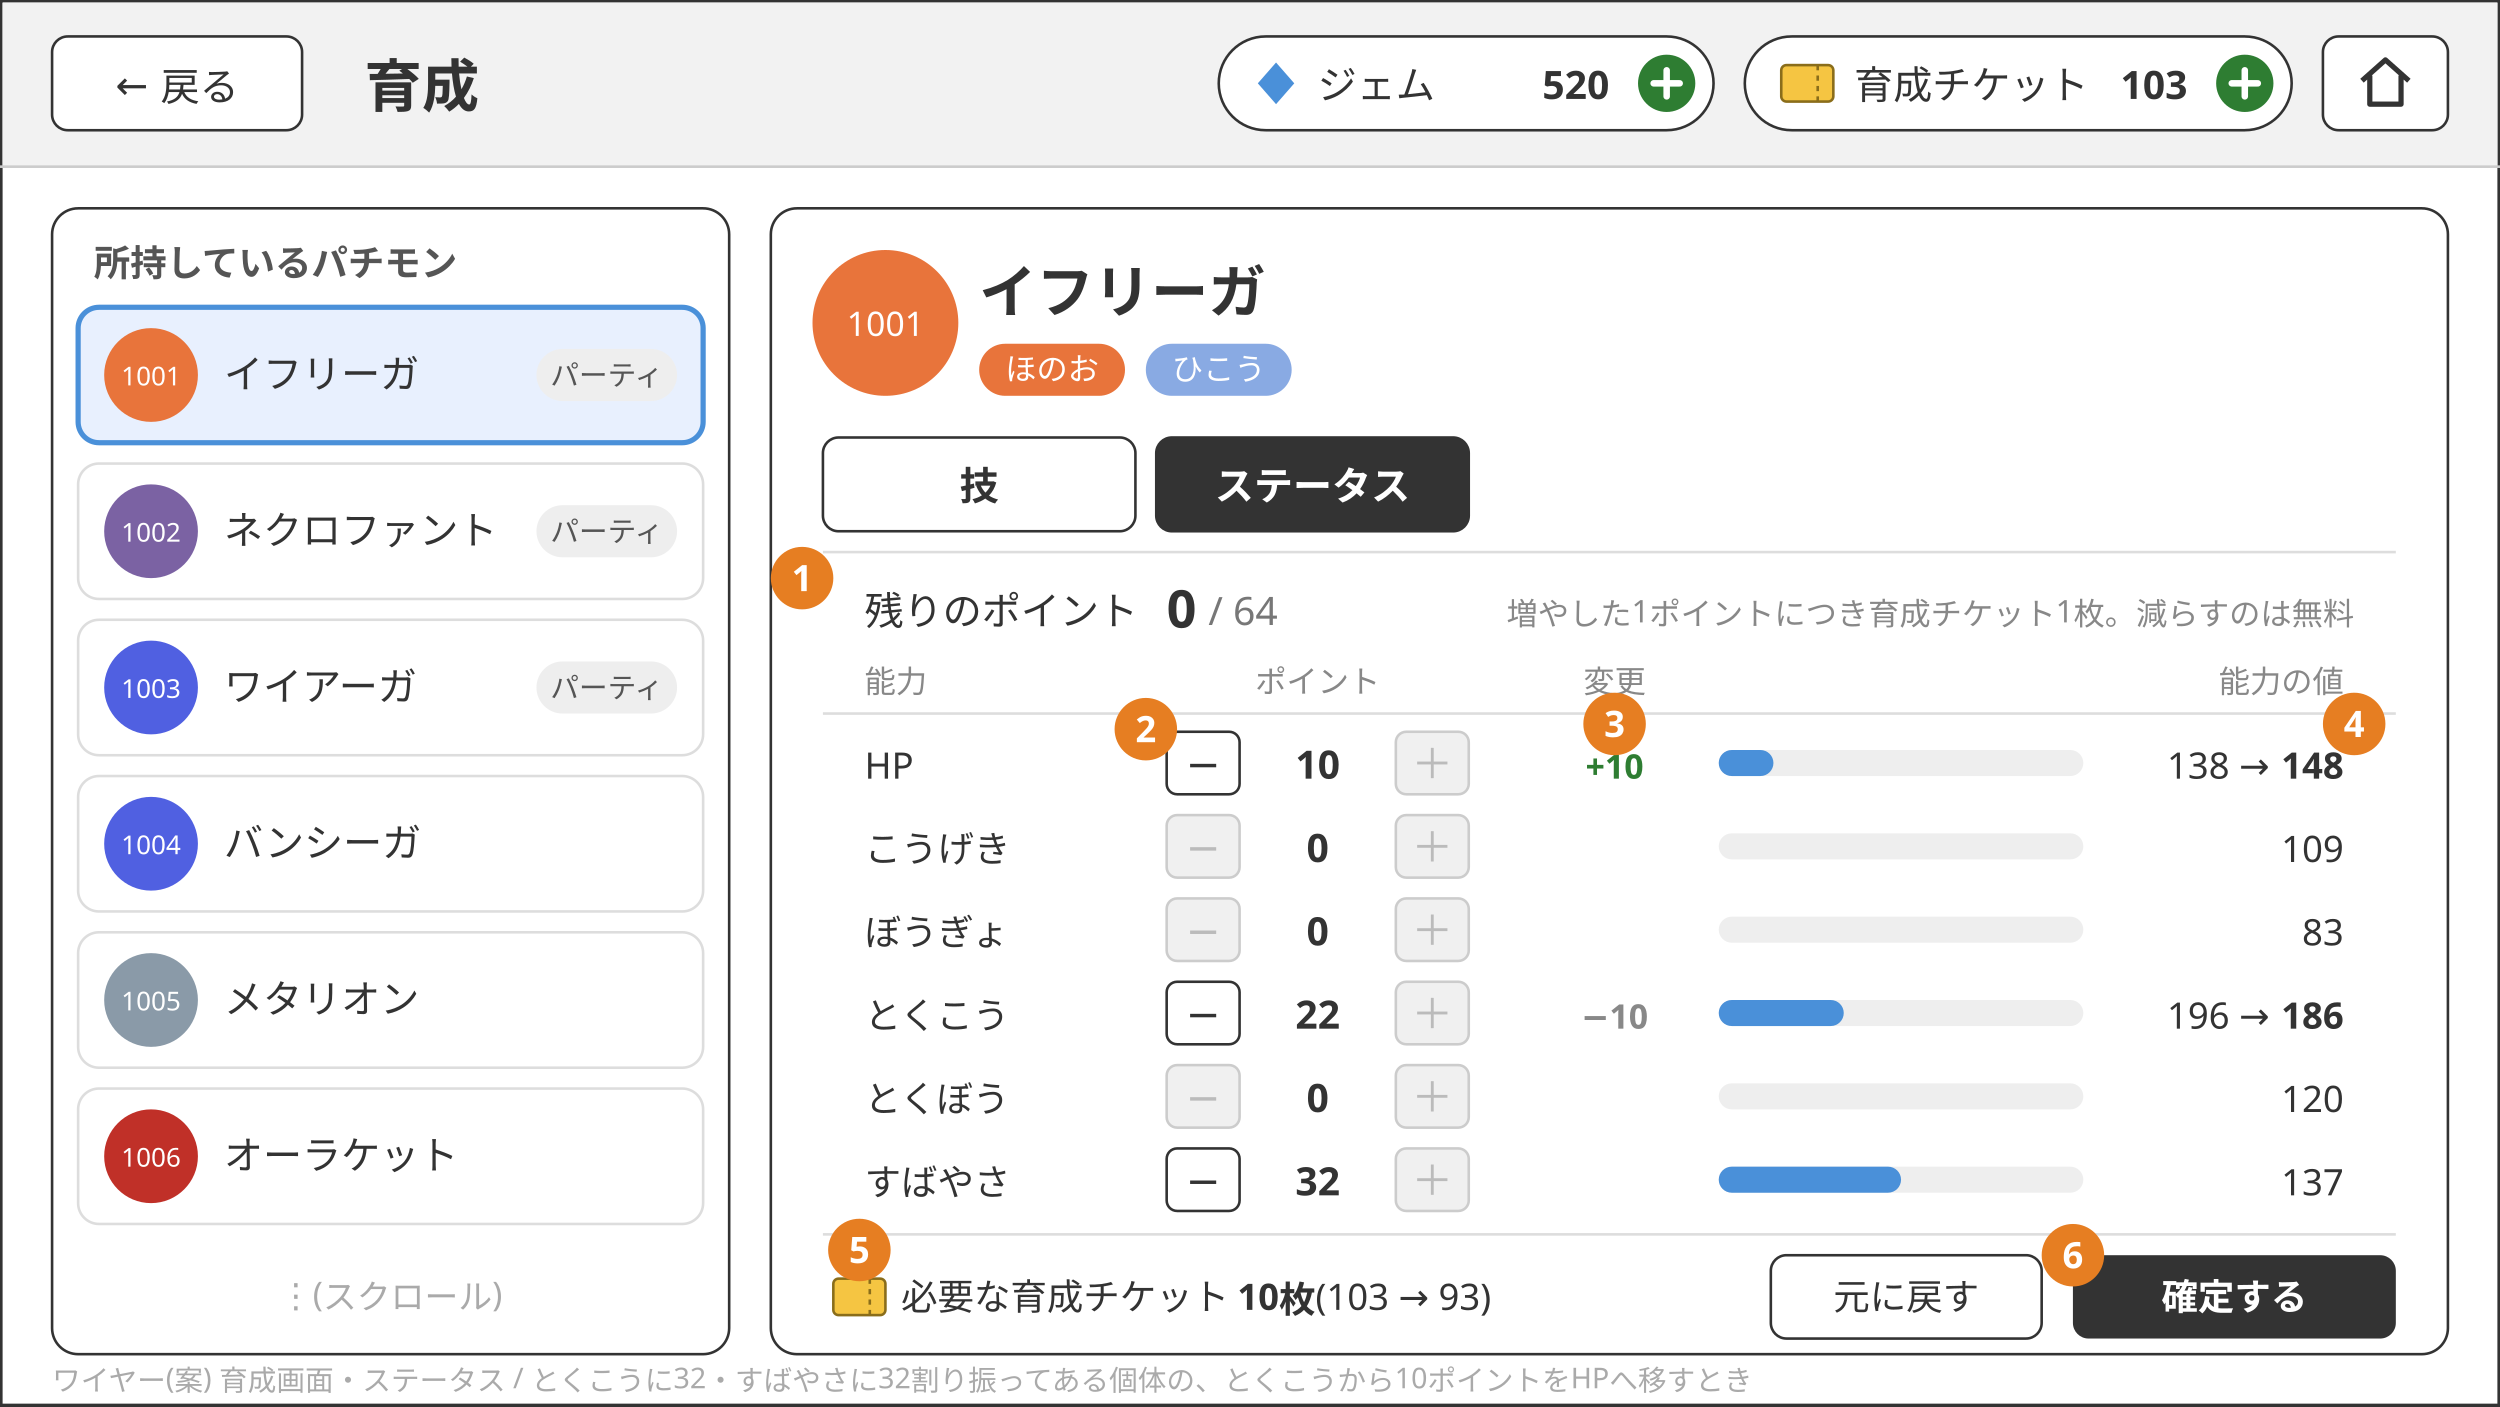
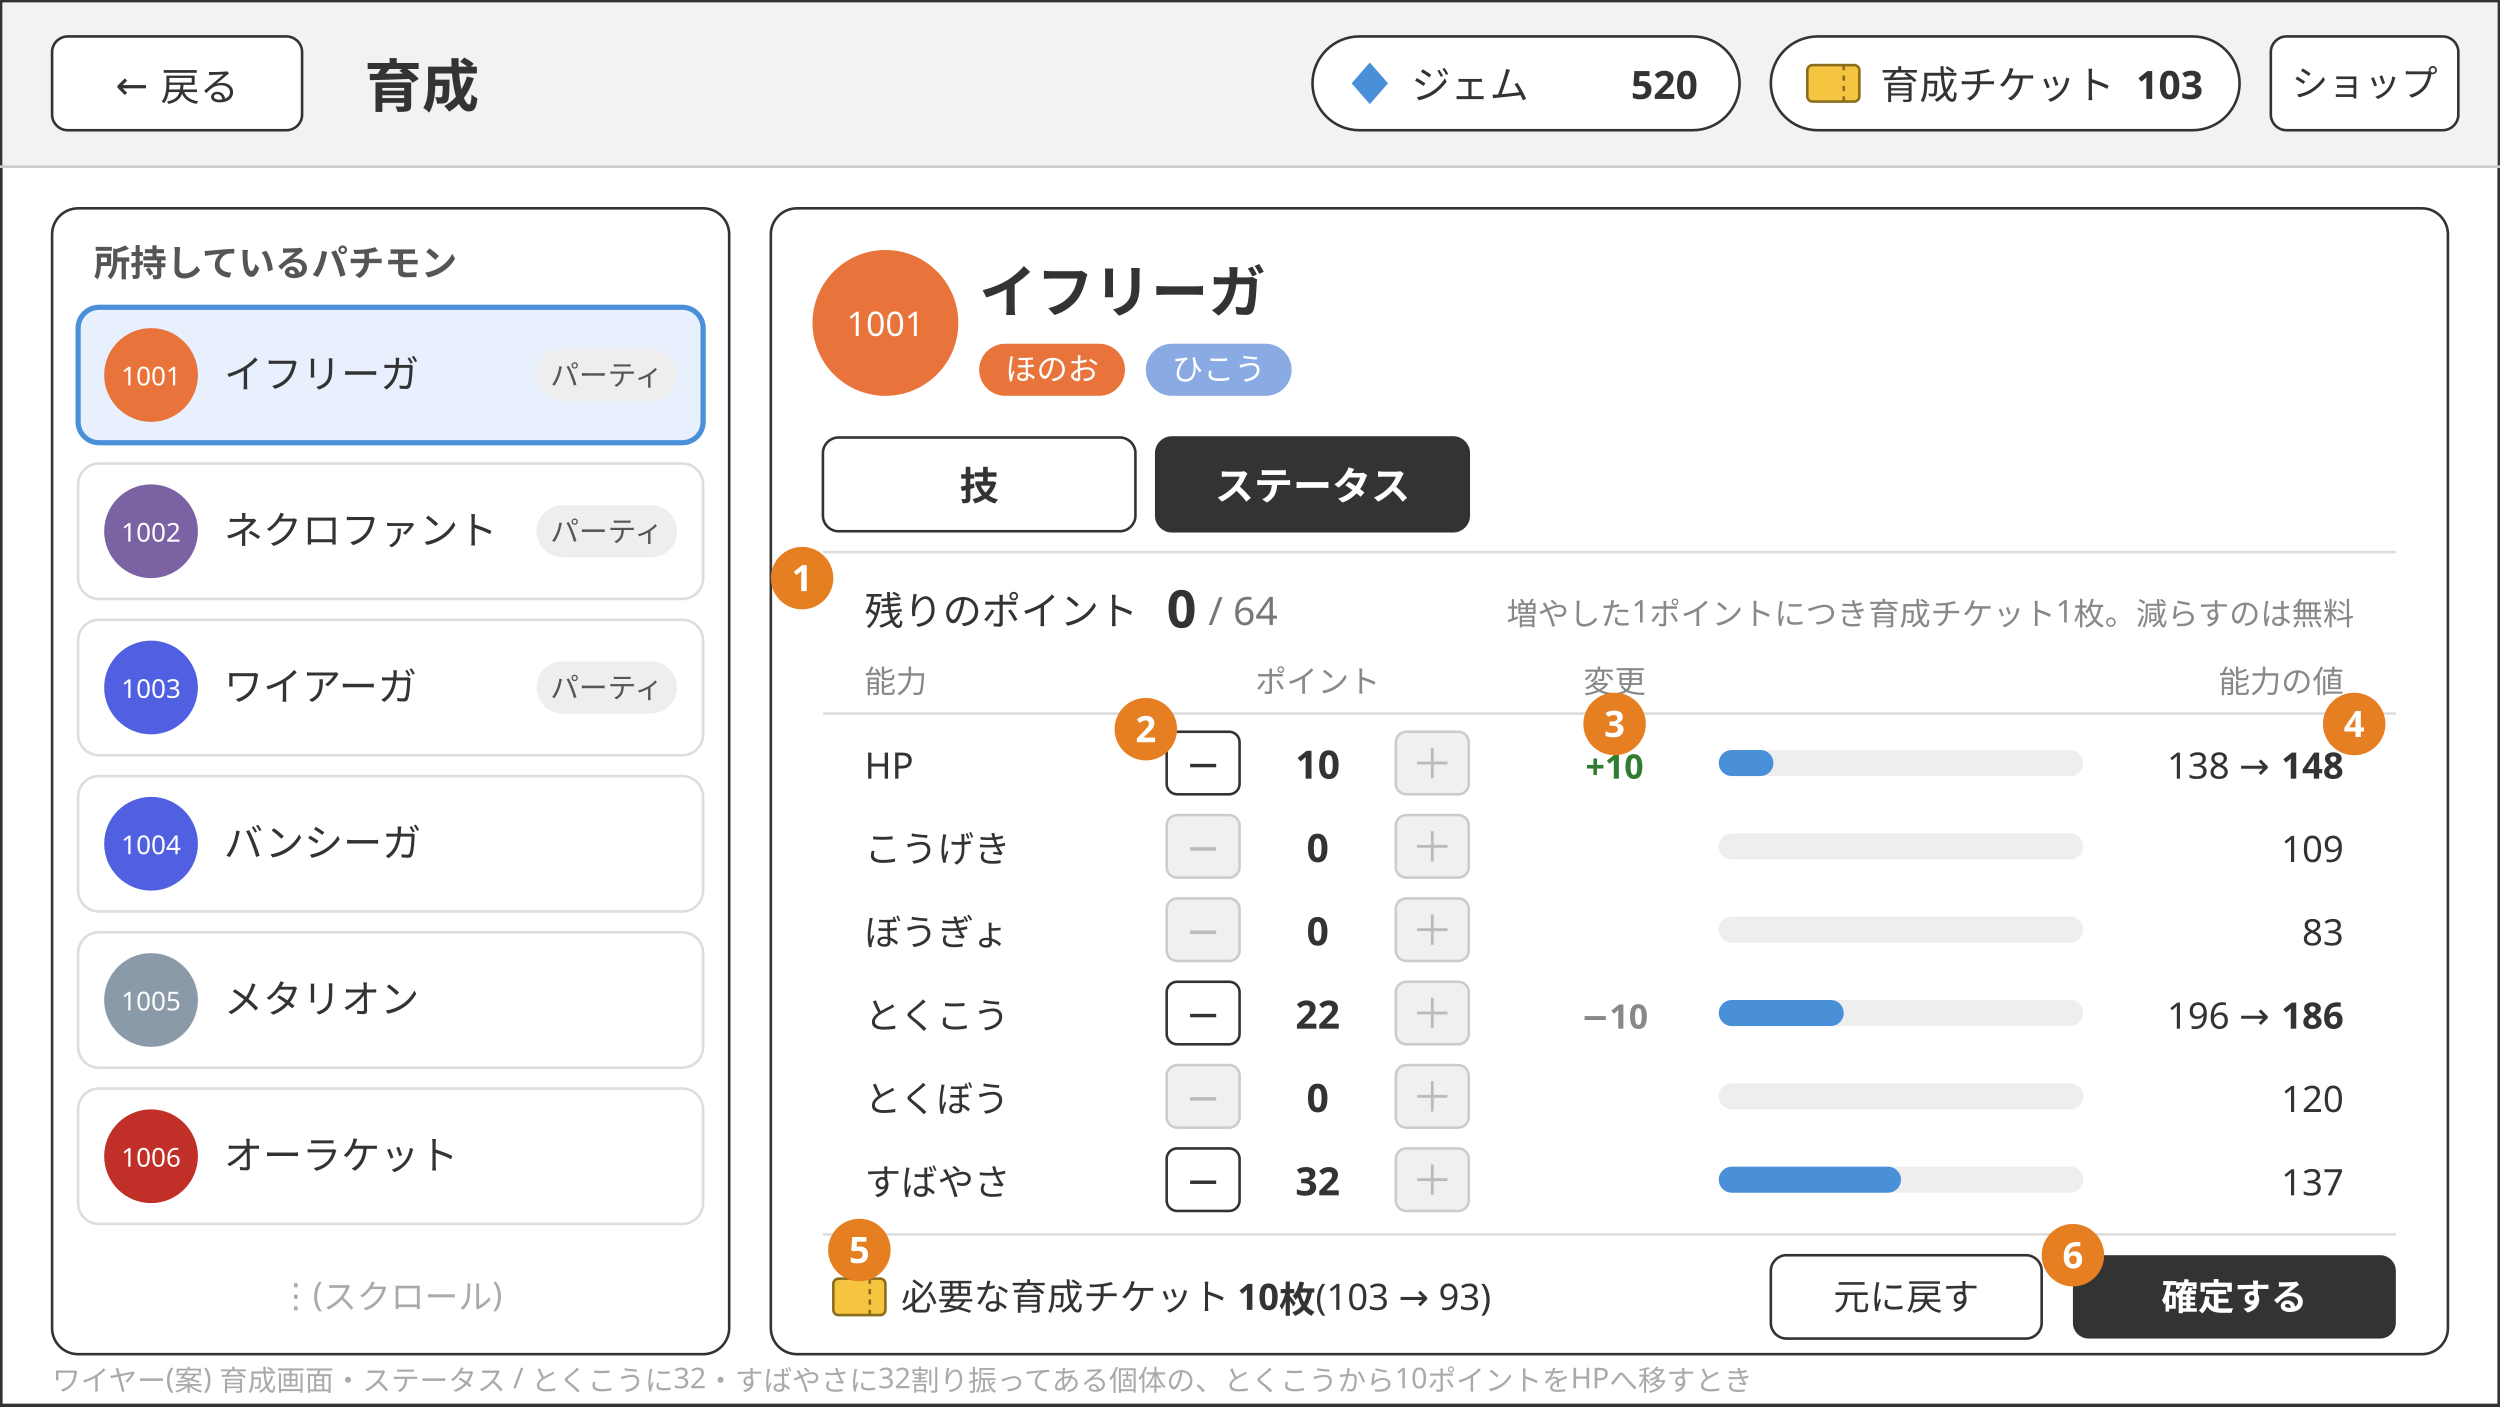
<svg xmlns="http://www.w3.org/2000/svg" xmlns:xlink="http://www.w3.org/1999/xlink" viewBox="0 0 960 540" width="960" height="540" font-family="'Noto Sans JP','Hiragino Sans','Yu Gothic UI',Meiryo,sans-serif">
  <defs>
    <g id="gem">
      <polygon points="0,-8 7,0 0,8 -7,0" fill="#4a90d9" />
    </g>
    <g id="ticket">
      <rect x="-10" y="-7" width="20" height="14" rx="2" fill="#f5c542" stroke="#8a6d1a" stroke-width="1" />
      <line x1="4" y1="-7" x2="4" y2="7" stroke="#8a6d1a" stroke-width="1" stroke-dasharray="2,2" />
-     </g>
-     <g id="plus">
-       <circle r="11" fill="#2e7d32" />
-       <path d="M-5,0 H5 M0,-5 V5" stroke="#fff" stroke-width="2.5" stroke-linecap="round" />
-     </g>
-     <g id="home">
-       <path d="M-9,-1 L0,-9 L9,-1 M-6,-3 V8 H6 V-3" fill="none" stroke="#333" stroke-width="2" stroke-linejoin="round" />
    </g>
    <g id="marker-base">
      <circle r="12" fill="#e67e22" />
    </g>
  </defs>
  <rect x="0" y="0" width="960" height="540" fill="#ffffff" stroke="#333" stroke-width="2" />
  <rect x="1" y="1" width="958" height="63" fill="#f2f2f2" />
  <line x1="0" y1="64" x2="960" y2="64" stroke="#ccc" />
  <rect x="20" y="14" width="96" height="36" rx="6" fill="#fff" stroke="#333" />
  <text x="68" y="38" font-size="15" text-anchor="middle" fill="#333">← 戻る</text>
  <text x="140" y="41" font-size="22" font-weight="bold" fill="#333">育成</text>
-   <rect x="468" y="14" width="190" height="36" rx="18" fill="#fff" stroke="#333" />
-   <use xlink:href="#gem" x="490" y="32" />
-   <text x="506" y="38" font-size="15" fill="#333">ジェム</text>
-   <text x="618" y="38" font-size="15" font-weight="bold" text-anchor="end" fill="#333">520</text>
-   <use xlink:href="#plus" x="640" y="32" />
-   <rect x="670" y="14" width="210" height="36" rx="18" fill="#fff" stroke="#333" />
-   <use xlink:href="#ticket" x="694" y="32" />
-   <text x="712" y="38" font-size="15" fill="#333">育成チケット</text>
-   <text x="840" y="38" font-size="15" font-weight="bold" text-anchor="end" fill="#333">103</text>
-   <use xlink:href="#plus" x="862" y="32" />
-   <rect x="892" y="14" width="48" height="36" rx="6" fill="#fff" stroke="#333" />
-   <use xlink:href="#home" x="916" y="32" />
+   <rect x="504" y="14" width="164" height="36" rx="18" fill="#fff" stroke="#333" />
+   <use xlink:href="#gem" x="526" y="32" />
+   <text x="542" y="38" font-size="15" fill="#333">ジェム</text>
+   <text x="652" y="38" font-size="15" font-weight="bold" text-anchor="end" fill="#333">520</text>
+   <rect x="680" y="14" width="180" height="36" rx="18" fill="#fff" stroke="#333" />
+   <use xlink:href="#ticket" x="704" y="32" />
+   <text x="722" y="38" font-size="15" fill="#333">育成チケット</text>
+   <text x="846" y="38" font-size="15" font-weight="bold" text-anchor="end" fill="#333">103</text>
+   <rect x="872" y="14" width="72" height="36" rx="6" fill="#fff" stroke="#333" />
+   <text x="908" y="37" font-size="14" text-anchor="middle" fill="#333">ショップ</text>
  <rect x="20" y="80" width="260" height="440" rx="10" fill="#fff" stroke="#333" />
  <text x="36" y="106" font-size="14" font-weight="bold" fill="#555">所持しているパチモン</text>
  <rect x="30" y="118" width="240" height="52" rx="8" fill="#e8f0fe" stroke="#4a90d9" stroke-width="2" />
  <circle cx="58" cy="144" r="18" fill="#e8743b" />
  <text x="58" y="148" font-size="10" text-anchor="middle" fill="#fff">1001</text>
  <text x="86" y="149" font-size="15" fill="#333">イフリーガ</text>
  <rect x="206" y="134" width="54" height="20" rx="10" fill="#eee" />
  <text x="233" y="148" font-size="11" text-anchor="middle" fill="#555">パーティ</text>
  <rect x="30" y="178" width="240" height="52" rx="8" fill="#fff" stroke="#ddd" stroke-width="1" />
  <circle cx="58" cy="204" r="18" fill="#7b62a3" />
  <text x="58" y="208" font-size="10" text-anchor="middle" fill="#fff">1002</text>
  <text x="86" y="209" font-size="15" fill="#333">ネクロファント</text>
  <rect x="206" y="194" width="54" height="20" rx="10" fill="#eee" />
  <text x="233" y="208" font-size="11" text-anchor="middle" fill="#555">パーティ</text>
  <rect x="30" y="238" width="240" height="52" rx="8" fill="#fff" stroke="#ddd" stroke-width="1" />
  <circle cx="58" cy="264" r="18" fill="#5060e1" />
  <text x="58" y="268" font-size="10" text-anchor="middle" fill="#fff">1003</text>
  <text x="86" y="269" font-size="15" fill="#333">ワイアーガ</text>
  <rect x="206" y="254" width="54" height="20" rx="10" fill="#eee" />
  <text x="233" y="268" font-size="11" text-anchor="middle" fill="#555">パーティ</text>
  <rect x="30" y="298" width="240" height="52" rx="8" fill="#fff" stroke="#ddd" stroke-width="1" />
  <circle cx="58" cy="324" r="18" fill="#5060e1" />
  <text x="58" y="328" font-size="10" text-anchor="middle" fill="#fff">1004</text>
  <text x="86" y="329" font-size="15" fill="#333">バンシーガ</text>
  <rect x="30" y="358" width="240" height="52" rx="8" fill="#fff" stroke="#ddd" stroke-width="1" />
  <circle cx="58" cy="384" r="18" fill="#8a9aa8" />
  <text x="58" y="388" font-size="10" text-anchor="middle" fill="#fff">1005</text>
  <text x="86" y="389" font-size="15" fill="#333">メタリオン</text>
  <rect x="30" y="418" width="240" height="52" rx="8" fill="#fff" stroke="#ddd" stroke-width="1" />
  <circle cx="58" cy="444" r="18" fill="#c03028" />
  <text x="58" y="448" font-size="10" text-anchor="middle" fill="#fff">1006</text>
  <text x="86" y="449" font-size="15" fill="#333">オーラケット</text>
  <text x="150" y="502" font-size="13" text-anchor="middle" fill="#aaa">⋮(スクロール)</text>
  <rect x="296" y="80" width="644" height="440" rx="10" fill="#fff" stroke="#333" />
  <circle cx="340" cy="124" r="28" fill="#e8743b" />
  <text x="340" y="129" font-size="13" text-anchor="middle" fill="#fff">1001</text>
  <text x="376" y="120" font-size="22" font-weight="bold" fill="#333">イフリーガ</text>
  <rect x="376" y="132" width="56" height="20" rx="10" fill="#e8743b" />
  <text x="404" y="146" font-size="12" text-anchor="middle" fill="#fff">ほのお</text>
  <rect x="440" y="132" width="56" height="20" rx="10" fill="#89aae3" />
  <text x="468" y="146" font-size="12" text-anchor="middle" fill="#fff">ひこう</text>
  <rect x="316" y="168" width="120" height="36" rx="6" fill="#fff" stroke="#333" />
  <text x="376" y="192" font-size="15" font-weight="bold" text-anchor="middle" fill="#333">技</text>
  <rect x="444" y="168" width="120" height="36" rx="6" fill="#333" stroke="#333" />
  <text x="504" y="192" font-size="15" font-weight="bold" text-anchor="middle" fill="#fff">ステータス</text>
  <line x1="316" y1="212" x2="920" y2="212" stroke="#ddd" />
  <text x="332" y="240" font-size="15" fill="#333">残りのポイント</text>
  <text x="448" y="241" font-size="20" font-weight="bold" fill="#333">0</text>
  <text x="464" y="240" font-size="15" fill="#777">/ 64</text>
  <text x="904" y="240" font-size="12" text-anchor="end" fill="#888">増やした1ポイントにつき育成チケット1枚。減らすのは無料</text>
  <g font-size="12" fill="#888">
    <text x="332" y="266">能力</text>
    <text x="506" y="266" text-anchor="middle">ポイント</text>
    <text x="620" y="266" text-anchor="middle">変更</text>
    <text x="900" y="266" text-anchor="end">能力の値</text>
  </g>
  <line x1="316" y1="274" x2="920" y2="274" stroke="#ddd" />
  <text x="332" y="299" font-size="14" fill="#333">HP</text>
  <rect x="448" y="281" width="28" height="24" rx="4" fill="#fff" stroke="#333" />
  <text x="462" y="299" font-size="16" text-anchor="middle" fill="#333">−</text>
  <text x="506" y="299" font-size="15" font-weight="bold" text-anchor="middle" fill="#333">10</text>
  <rect x="536" y="281" width="28" height="24" rx="4" fill="#f0f0f0" stroke="#ccc" />
  <text x="550" y="299" font-size="16" text-anchor="middle" fill="#bbb">＋</text>
  <text x="620" y="299" font-size="13" font-weight="bold" text-anchor="middle" fill="#2e7d32">+10</text>
  <rect x="660" y="288" width="140" height="10" rx="5" fill="#eee" />
  <rect x="660" y="288" width="21" height="10" rx="5" fill="#4a90d9" />
  <text x="900" y="299" font-size="14" text-anchor="end" fill="#333">138 → <tspan font-weight="bold">148</tspan>
  </text>
  <text x="332" y="331" font-size="14" fill="#333">こうげき</text>
  <rect x="448" y="313" width="28" height="24" rx="4" fill="#f0f0f0" stroke="#ccc" />
  <text x="462" y="331" font-size="16" text-anchor="middle" fill="#bbb">−</text>
  <text x="506" y="331" font-size="15" font-weight="bold" text-anchor="middle" fill="#333">0</text>
  <rect x="536" y="313" width="28" height="24" rx="4" fill="#f0f0f0" stroke="#ccc" />
  <text x="550" y="331" font-size="16" text-anchor="middle" fill="#bbb">＋</text>
  <rect x="660" y="320" width="140" height="10" rx="5" fill="#eee" />
  <text x="900" y="331" font-size="14" text-anchor="end" fill="#333">109</text>
  <text x="332" y="363" font-size="14" fill="#333">ぼうぎょ</text>
  <rect x="448" y="345" width="28" height="24" rx="4" fill="#f0f0f0" stroke="#ccc" />
  <text x="462" y="363" font-size="16" text-anchor="middle" fill="#bbb">−</text>
  <text x="506" y="363" font-size="15" font-weight="bold" text-anchor="middle" fill="#333">0</text>
  <rect x="536" y="345" width="28" height="24" rx="4" fill="#f0f0f0" stroke="#ccc" />
  <text x="550" y="363" font-size="16" text-anchor="middle" fill="#bbb">＋</text>
  <rect x="660" y="352" width="140" height="10" rx="5" fill="#eee" />
  <text x="900" y="363" font-size="14" text-anchor="end" fill="#333">83</text>
  <text x="332" y="395" font-size="14" fill="#333">とくこう</text>
  <rect x="448" y="377" width="28" height="24" rx="4" fill="#fff" stroke="#333" />
  <text x="462" y="395" font-size="16" text-anchor="middle" fill="#333">−</text>
  <text x="506" y="395" font-size="15" font-weight="bold" text-anchor="middle" fill="#333">22</text>
  <rect x="536" y="377" width="28" height="24" rx="4" fill="#f0f0f0" stroke="#ccc" />
  <text x="550" y="395" font-size="16" text-anchor="middle" fill="#bbb">＋</text>
  <text x="620" y="395" font-size="13" font-weight="bold" text-anchor="middle" fill="#888">−10</text>
  <rect x="660" y="384" width="140" height="10" rx="5" fill="#eee" />
  <rect x="660" y="384" width="48" height="10" rx="5" fill="#4a90d9" />
  <text x="900" y="395" font-size="14" text-anchor="end" fill="#333">196 → <tspan font-weight="bold">186</tspan>
  </text>
  <text x="332" y="427" font-size="14" fill="#333">とくぼう</text>
  <rect x="448" y="409" width="28" height="24" rx="4" fill="#f0f0f0" stroke="#ccc" />
  <text x="462" y="427" font-size="16" text-anchor="middle" fill="#bbb">−</text>
  <text x="506" y="427" font-size="15" font-weight="bold" text-anchor="middle" fill="#333">0</text>
  <rect x="536" y="409" width="28" height="24" rx="4" fill="#f0f0f0" stroke="#ccc" />
  <text x="550" y="427" font-size="16" text-anchor="middle" fill="#bbb">＋</text>
  <rect x="660" y="416" width="140" height="10" rx="5" fill="#eee" />
  <text x="900" y="427" font-size="14" text-anchor="end" fill="#333">120</text>
  <text x="332" y="459" font-size="14" fill="#333">すばやさ</text>
  <rect x="448" y="441" width="28" height="24" rx="4" fill="#fff" stroke="#333" />
  <text x="462" y="459" font-size="16" text-anchor="middle" fill="#333">−</text>
  <text x="506" y="459" font-size="15" font-weight="bold" text-anchor="middle" fill="#333">32</text>
  <rect x="536" y="441" width="28" height="24" rx="4" fill="#f0f0f0" stroke="#ccc" />
  <text x="550" y="459" font-size="16" text-anchor="middle" fill="#bbb">＋</text>
  <rect x="660" y="448" width="140" height="10" rx="5" fill="#eee" />
  <rect x="660" y="448" width="70" height="10" rx="5" fill="#4a90d9" />
  <text x="900" y="459" font-size="14" text-anchor="end" fill="#333">137</text>
  <line x1="316" y1="474" x2="920" y2="474" stroke="#ddd" />
  <use xlink:href="#ticket" x="330" y="498" />
  <text x="346" y="503" font-size="14" fill="#333">必要な育成チケット <tspan font-weight="bold">10枚</tspan>(103 → 93)</text>
  <rect x="680" y="482" width="104" height="32" rx="6" fill="#fff" stroke="#333" />
  <text x="732" y="503" font-size="14" text-anchor="middle" fill="#333">元に戻す</text>
  <rect x="796" y="482" width="124" height="32" rx="6" fill="#333" />
  <text x="858" y="503" font-size="14" font-weight="bold" text-anchor="middle" fill="#fff">確定する</text>
  <g font-size="14" font-weight="bold" fill="#fff" text-anchor="middle">
    <use xlink:href="#marker-base" x="308" y="222" />
    <text x="308" y="227">1</text>
    <use xlink:href="#marker-base" x="440" y="280" />
    <text x="440" y="285">2</text>
    <use xlink:href="#marker-base" x="620" y="278" />
    <text x="620" y="283">3</text>
    <use xlink:href="#marker-base" x="904" y="278" />
    <text x="904" y="283">4</text>
    <use xlink:href="#marker-base" x="330" y="480" />
    <text x="330" y="485">5</text>
    <use xlink:href="#marker-base" x="796" y="482" />
    <text x="796" y="487">6</text>
  </g>
  <text x="20" y="534" font-size="11" fill="#aaa">ワイヤー(案) 育成画面・ステータス / とくこうに32・すばやさに32割り振ってある個体の、とくこうから10ポイントをHPへ移すとき</text>
</svg>
